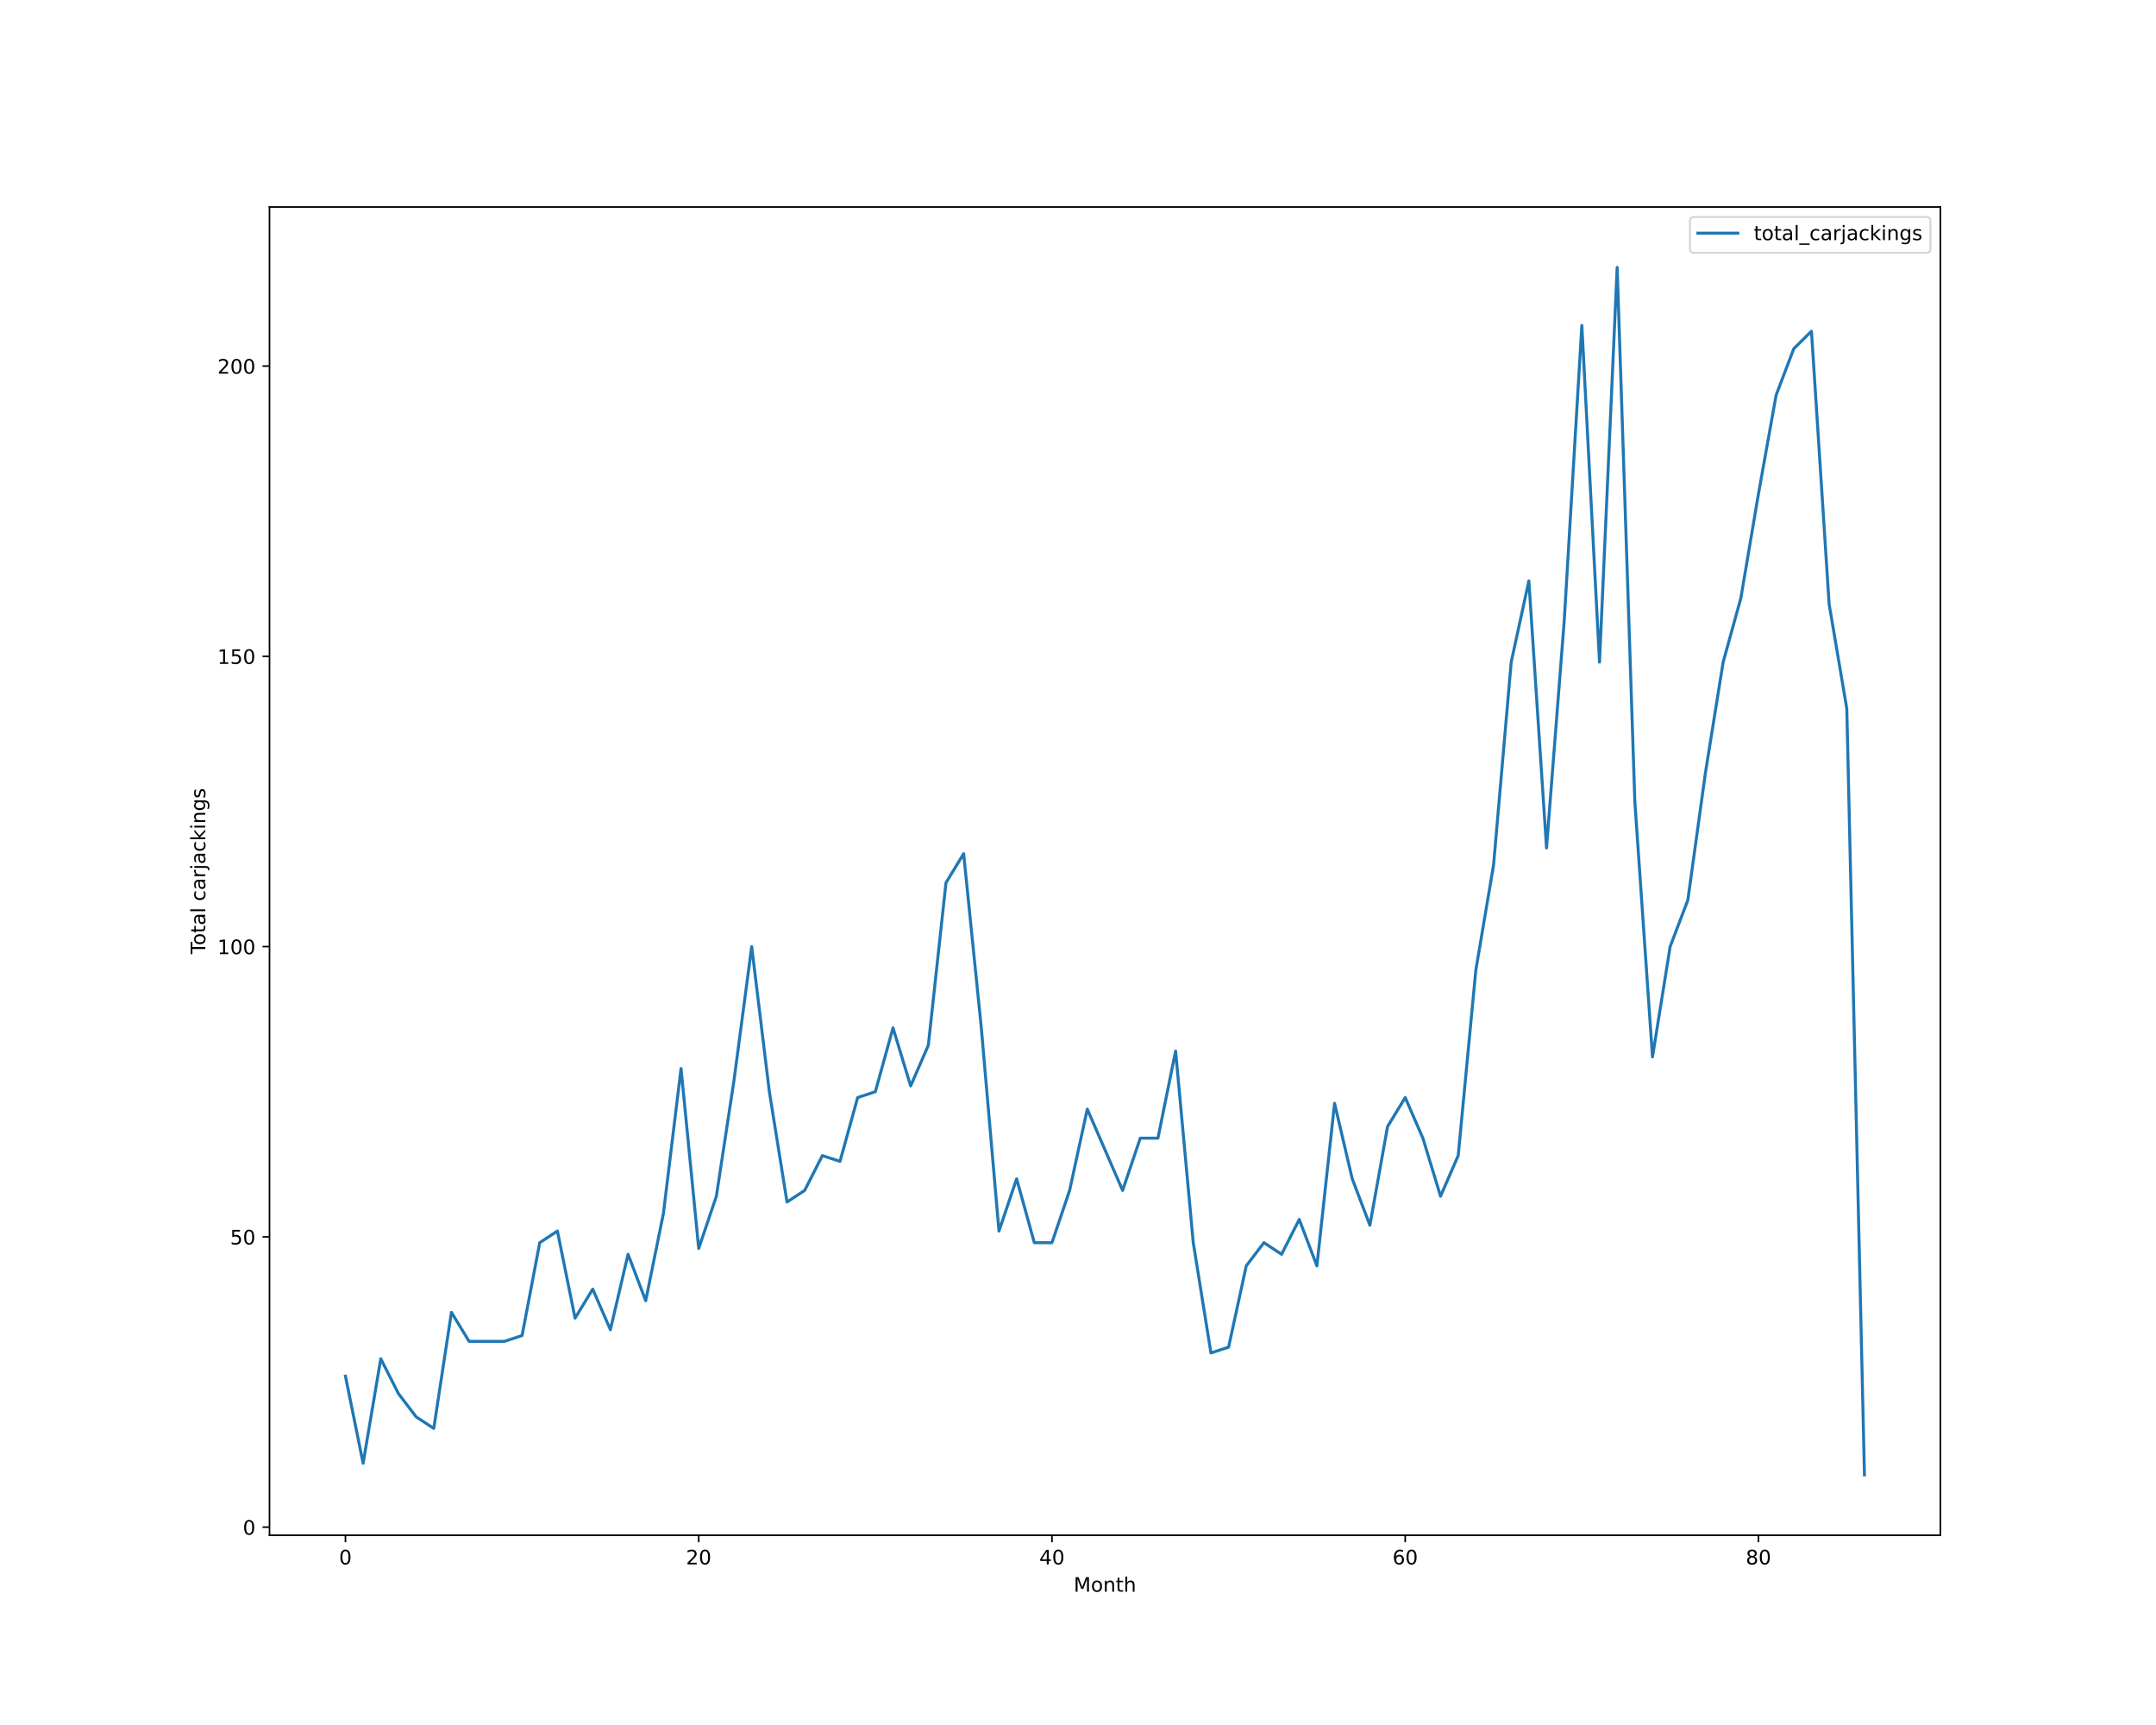
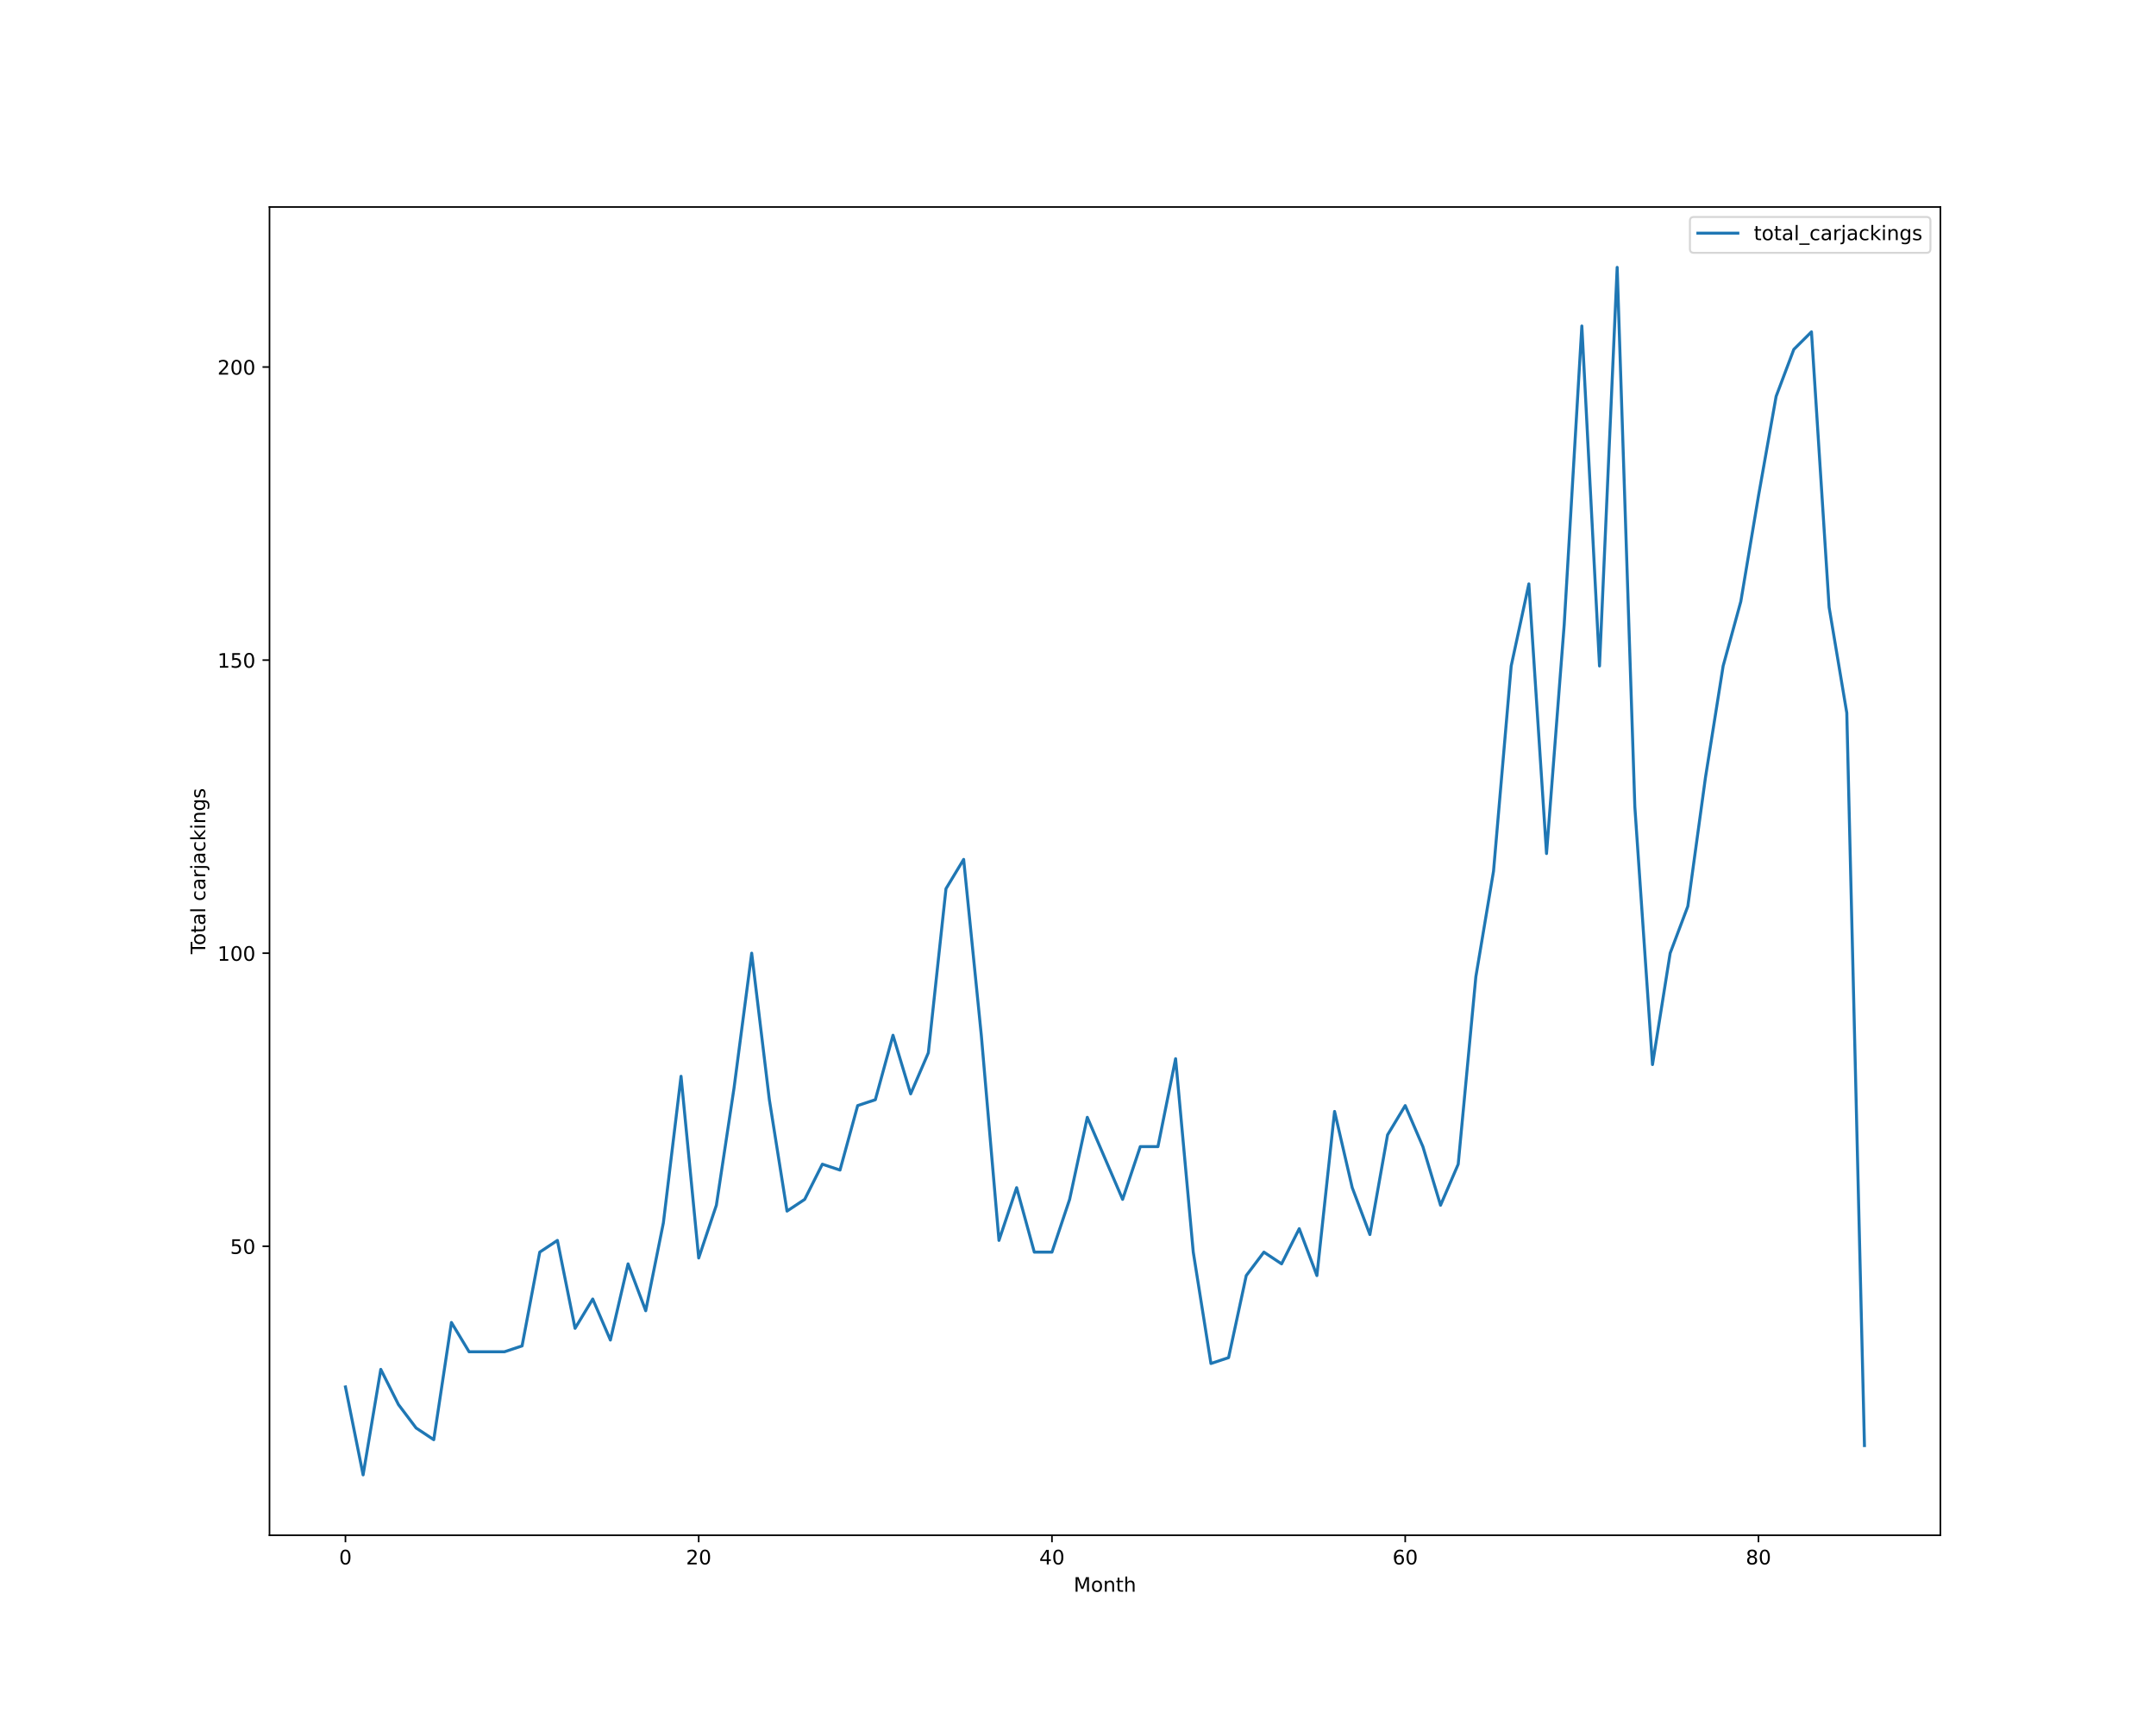
<svg xmlns="http://www.w3.org/2000/svg" xmlns:xlink="http://www.w3.org/1999/xlink" height="864pt" version="1.1" viewBox="0 0 1080 864" width="1080pt">
  <defs>
    <style type="text/css">*{stroke-linecap:butt;stroke-linejoin:round;}</style>
  </defs>
  <g id="figure_1">
    <g id="patch_1">
      <path d="M 0 864  L 1080 864  L 1080 0  L 0 0  z " style="fill:#ffffff;" />
    </g>
    <g id="axes_1">
      <g id="patch_2">
        <path d="M 135 768.96  L 972 768.96  L 972 103.68  L 135 103.68  z " style="fill:#ffffff;" />
      </g>
      <g id="matplotlib.axis_1">
        <g id="xtick_1">
          <g id="line2d_1">
            <defs>
-               <path d="M 0 0  L 0 3.5  " id="m1ea5993b55" style="stroke:#000000;stroke-width:0.8;" />
-             </defs>
-             <g>
-               <use style="stroke:#000000;stroke-width:0.8;" x="173.045" xlink:href="#m1ea5993b55" y="768.96" />
+               <path d="M 0 0  L 0 3.5  " id="m498ee25e01" style="stroke:#000000;stroke-width:0.8;" />
+             </defs>
+             <g>
+               <use style="stroke:#000000;stroke-width:0.8;" x="173.045" xlink:href="#m498ee25e01" y="768.96" />
            </g>
          </g>
          <g id="text_1">
            <g transform="translate(169.8642 783.5584)scale(0.1 -0.1)">
              <defs>
                <path d="M 2034 4250  Q 1547 4250 1301 3770  Q 1056 3291 1056 2328  Q 1056 1369 1301 889  Q 1547 409 2034 409  Q 2525 409 2770 889  Q 3016 1369 3016 2328  Q 3016 3291 2770 3770  Q 2525 4250 2034 4250  z M 2034 4750  Q 2819 4750 3233 4129  Q 3647 3509 3647 2328  Q 3647 1150 3233 529  Q 2819 -91 2034 -91  Q 1250 -91 836 529  Q 422 1150 422 2328  Q 422 3509 836 4129  Q 1250 4750 2034 4750  z " id="DejaVuSans-30" transform="scale(0.015625)" />
              </defs>
              <use xlink:href="#DejaVuSans-30" />
            </g>
          </g>
        </g>
        <g id="xtick_2">
          <g id="line2d_2">
            <g>
-               <use style="stroke:#000000;stroke-width:0.8;" x="350.001" xlink:href="#m1ea5993b55" y="768.96" />
+               <use style="stroke:#000000;stroke-width:0.8;" x="350.001" xlink:href="#m498ee25e01" y="768.96" />
            </g>
          </g>
          <g id="text_2">
            <g transform="translate(343.6386 783.5584)scale(0.1 -0.1)">
              <defs>
                <path d="M 1228 531  L 3431 531  L 3431 0  L 469 0  L 469 531  Q 828 903 1448 1529  Q 2069 2156 2228 2338  Q 2531 2678 2651 2914  Q 2772 3150 2772 3378  Q 2772 3750 2511 3984  Q 2250 4219 1831 4219  Q 1534 4219 1204 4116  Q 875 4013 500 3803  L 500 4441  Q 881 4594 1212 4672  Q 1544 4750 1819 4750  Q 2544 4750 2975 4387  Q 3406 4025 3406 3419  Q 3406 3131 3298 2873  Q 3191 2616 2906 2266  Q 2828 2175 2409 1742  Q 1991 1309 1228 531  z " id="DejaVuSans-32" transform="scale(0.015625)" />
              </defs>
              <use xlink:href="#DejaVuSans-32" />
              <use x="63.623" xlink:href="#DejaVuSans-30" />
            </g>
          </g>
        </g>
        <g id="xtick_3">
          <g id="line2d_3">
            <g>
-               <use style="stroke:#000000;stroke-width:0.8;" x="526.957" xlink:href="#m1ea5993b55" y="768.96" />
+               <use style="stroke:#000000;stroke-width:0.8;" x="526.957" xlink:href="#m498ee25e01" y="768.96" />
            </g>
          </g>
          <g id="text_3">
            <g transform="translate(520.5942 783.5584)scale(0.1 -0.1)">
              <defs>
                <path d="M 2419 4116  L 825 1625  L 2419 1625  L 2419 4116  z M 2253 4666  L 3047 4666  L 3047 1625  L 3713 1625  L 3713 1100  L 3047 1100  L 3047 0  L 2419 0  L 2419 1100  L 313 1100  L 313 1709  L 2253 4666  z " id="DejaVuSans-34" transform="scale(0.015625)" />
              </defs>
              <use xlink:href="#DejaVuSans-34" />
              <use x="63.623" xlink:href="#DejaVuSans-30" />
            </g>
          </g>
        </g>
        <g id="xtick_4">
          <g id="line2d_4">
            <g>
-               <use style="stroke:#000000;stroke-width:0.8;" x="703.912" xlink:href="#m1ea5993b55" y="768.96" />
+               <use style="stroke:#000000;stroke-width:0.8;" x="703.912" xlink:href="#m498ee25e01" y="768.96" />
            </g>
          </g>
          <g id="text_4">
            <g transform="translate(697.5498 783.5584)scale(0.1 -0.1)">
              <defs>
                <path d="M 2113 2584  Q 1688 2584 1439 2293  Q 1191 2003 1191 1497  Q 1191 994 1439 701  Q 1688 409 2113 409  Q 2538 409 2786 701  Q 3034 994 3034 1497  Q 3034 2003 2786 2293  Q 2538 2584 2113 2584  z M 3366 4563  L 3366 3988  Q 3128 4100 2886 4159  Q 2644 4219 2406 4219  Q 1781 4219 1451 3797  Q 1122 3375 1075 2522  Q 1259 2794 1537 2939  Q 1816 3084 2150 3084  Q 2853 3084 3261 2657  Q 3669 2231 3669 1497  Q 3669 778 3244 343  Q 2819 -91 2113 -91  Q 1303 -91 875 529  Q 447 1150 447 2328  Q 447 3434 972 4092  Q 1497 4750 2381 4750  Q 2619 4750 2861 4703  Q 3103 4656 3366 4563  z " id="DejaVuSans-36" transform="scale(0.015625)" />
              </defs>
              <use xlink:href="#DejaVuSans-36" />
              <use x="63.623" xlink:href="#DejaVuSans-30" />
            </g>
          </g>
        </g>
        <g id="xtick_5">
          <g id="line2d_5">
            <g>
-               <use style="stroke:#000000;stroke-width:0.8;" x="880.868" xlink:href="#m1ea5993b55" y="768.96" />
+               <use style="stroke:#000000;stroke-width:0.8;" x="880.868" xlink:href="#m498ee25e01" y="768.96" />
            </g>
          </g>
          <g id="text_5">
            <g transform="translate(874.5054 783.5584)scale(0.1 -0.1)">
              <defs>
                <path d="M 2034 2216  Q 1584 2216 1326 1975  Q 1069 1734 1069 1313  Q 1069 891 1326 650  Q 1584 409 2034 409  Q 2484 409 2743 651  Q 3003 894 3003 1313  Q 3003 1734 2745 1975  Q 2488 2216 2034 2216  z M 1403 2484  Q 997 2584 770 2862  Q 544 3141 544 3541  Q 544 4100 942 4425  Q 1341 4750 2034 4750  Q 2731 4750 3128 4425  Q 3525 4100 3525 3541  Q 3525 3141 3298 2862  Q 3072 2584 2669 2484  Q 3125 2378 3379 2068  Q 3634 1759 3634 1313  Q 3634 634 3220 271  Q 2806 -91 2034 -91  Q 1263 -91 848 271  Q 434 634 434 1313  Q 434 1759 690 2068  Q 947 2378 1403 2484  z M 1172 3481  Q 1172 3119 1398 2916  Q 1625 2713 2034 2713  Q 2441 2713 2670 2916  Q 2900 3119 2900 3481  Q 2900 3844 2670 4047  Q 2441 4250 2034 4250  Q 1625 4250 1398 4047  Q 1172 3844 1172 3481  z " id="DejaVuSans-38" transform="scale(0.015625)" />
              </defs>
              <use xlink:href="#DejaVuSans-38" />
              <use x="63.623" xlink:href="#DejaVuSans-30" />
            </g>
          </g>
        </g>
        <g id="text_6">
          <g transform="translate(537.8289 797.2366)scale(0.1 -0.1)">
            <defs>
              <path d="M 628 4666  L 1569 4666  L 2759 1491  L 3956 4666  L 4897 4666  L 4897 0  L 4281 0  L 4281 4097  L 3078 897  L 2444 897  L 1241 4097  L 1241 0  L 628 0  L 628 4666  z " id="DejaVuSans-4d" transform="scale(0.015625)" />
              <path d="M 1959 3097  Q 1497 3097 1228 2736  Q 959 2375 959 1747  Q 959 1119 1226 758  Q 1494 397 1959 397  Q 2419 397 2687 759  Q 2956 1122 2956 1747  Q 2956 2369 2687 2733  Q 2419 3097 1959 3097  z M 1959 3584  Q 2709 3584 3137 3096  Q 3566 2609 3566 1747  Q 3566 888 3137 398  Q 2709 -91 1959 -91  Q 1206 -91 779 398  Q 353 888 353 1747  Q 353 2609 779 3096  Q 1206 3584 1959 3584  z " id="DejaVuSans-6f" transform="scale(0.015625)" />
              <path d="M 3513 2113  L 3513 0  L 2938 0  L 2938 2094  Q 2938 2591 2744 2837  Q 2550 3084 2163 3084  Q 1697 3084 1428 2787  Q 1159 2491 1159 1978  L 1159 0  L 581 0  L 581 3500  L 1159 3500  L 1159 2956  Q 1366 3272 1645 3428  Q 1925 3584 2291 3584  Q 2894 3584 3203 3211  Q 3513 2838 3513 2113  z " id="DejaVuSans-6e" transform="scale(0.015625)" />
              <path d="M 1172 4494  L 1172 3500  L 2356 3500  L 2356 3053  L 1172 3053  L 1172 1153  Q 1172 725 1289 603  Q 1406 481 1766 481  L 2356 481  L 2356 0  L 1766 0  Q 1100 0 847 248  Q 594 497 594 1153  L 594 3053  L 172 3053  L 172 3500  L 594 3500  L 594 4494  L 1172 4494  z " id="DejaVuSans-74" transform="scale(0.015625)" />
              <path d="M 3513 2113  L 3513 0  L 2938 0  L 2938 2094  Q 2938 2591 2744 2837  Q 2550 3084 2163 3084  Q 1697 3084 1428 2787  Q 1159 2491 1159 1978  L 1159 0  L 581 0  L 581 4863  L 1159 4863  L 1159 2956  Q 1366 3272 1645 3428  Q 1925 3584 2291 3584  Q 2894 3584 3203 3211  Q 3513 2838 3513 2113  z " id="DejaVuSans-68" transform="scale(0.015625)" />
            </defs>
            <use xlink:href="#DejaVuSans-4d" />
            <use x="86.279" xlink:href="#DejaVuSans-6f" />
            <use x="147.461" xlink:href="#DejaVuSans-6e" />
            <use x="210.84" xlink:href="#DejaVuSans-74" />
            <use x="250.049" xlink:href="#DejaVuSans-68" />
          </g>
        </g>
      </g>
      <g id="matplotlib.axis_2">
        <g id="ytick_1">
          <g id="line2d_6">
            <defs>
-               <path d="M 0 0  L -3.5 0  " id="md36337d430" style="stroke:#000000;stroke-width:0.8;" />
-             </defs>
-             <g>
-               <use style="stroke:#000000;stroke-width:0.8;" x="135" xlink:href="#md36337d430" y="764.889" />
+               <path d="M 0 0  L -3.5 0  " id="m073fb8542b" style="stroke:#000000;stroke-width:0.8;" />
+             </defs>
+             <g>
+               <use style="stroke:#000000;stroke-width:0.8;" x="135" xlink:href="#m073fb8542b" y="624.219" />
            </g>
          </g>
          <g id="text_7">
-             <g transform="translate(121.6375 768.6884)scale(0.1 -0.1)">
-               <use xlink:href="#DejaVuSans-30" />
+             <g transform="translate(115.275 628.0182)scale(0.1 -0.1)">
+               <defs>
+                 <path d="M 691 4666  L 3169 4666  L 3169 4134  L 1269 4134  L 1269 2991  Q 1406 3038 1543 3061  Q 1681 3084 1819 3084  Q 2600 3084 3056 2656  Q 3513 2228 3513 1497  Q 3513 744 3044 326  Q 2575 -91 1722 -91  Q 1428 -91 1123 -41  Q 819 9 494 109  L 494 744  Q 775 591 1075 516  Q 1375 441 1709 441  Q 2250 441 2565 725  Q 2881 1009 2881 1497  Q 2881 1984 2565 2268  Q 2250 2553 1709 2553  Q 1456 2553 1204 2497  Q 953 2441 691 2322  L 691 4666  z " id="DejaVuSans-35" transform="scale(0.015625)" />
+               </defs>
+               <use xlink:href="#DejaVuSans-35" />
+               <use x="63.623" xlink:href="#DejaVuSans-30" />
            </g>
          </g>
        </g>
        <g id="ytick_2">
          <g id="line2d_7">
            <g>
-               <use style="stroke:#000000;stroke-width:0.8;" x="135" xlink:href="#md36337d430" y="619.505" />
+               <use style="stroke:#000000;stroke-width:0.8;" x="135" xlink:href="#m073fb8542b" y="477.423" />
            </g>
          </g>
          <g id="text_8">
-             <g transform="translate(115.275 623.3038)scale(0.1 -0.1)">
-               <defs>
-                 <path d="M 691 4666  L 3169 4666  L 3169 4134  L 1269 4134  L 1269 2991  Q 1406 3038 1543 3061  Q 1681 3084 1819 3084  Q 2600 3084 3056 2656  Q 3513 2228 3513 1497  Q 3513 744 3044 326  Q 2575 -91 1722 -91  Q 1428 -91 1123 -41  Q 819 9 494 109  L 494 744  Q 775 591 1075 516  Q 1375 441 1709 441  Q 2250 441 2565 725  Q 2881 1009 2881 1497  Q 2881 1984 2565 2268  Q 2250 2553 1709 2553  Q 1456 2553 1204 2497  Q 953 2441 691 2322  L 691 4666  z " id="DejaVuSans-35" transform="scale(0.015625)" />
-               </defs>
-               <use xlink:href="#DejaVuSans-35" />
-               <use x="63.623" xlink:href="#DejaVuSans-30" />
+             <g transform="translate(108.9125 481.2221)scale(0.1 -0.1)">
+               <defs>
+                 <path d="M 794 531  L 1825 531  L 1825 4091  L 703 3866  L 703 4441  L 1819 4666  L 2450 4666  L 2450 531  L 3481 531  L 3481 0  L 794 0  L 794 531  z " id="DejaVuSans-31" transform="scale(0.015625)" />
+               </defs>
+               <use xlink:href="#DejaVuSans-31" />
+               <use x="63.623" xlink:href="#DejaVuSans-30" />
+               <use x="127.246" xlink:href="#DejaVuSans-30" />
            </g>
          </g>
        </g>
        <g id="ytick_3">
          <g id="line2d_8">
            <g>
-               <use style="stroke:#000000;stroke-width:0.8;" x="135" xlink:href="#md36337d430" y="474.12" />
+               <use style="stroke:#000000;stroke-width:0.8;" x="135" xlink:href="#m073fb8542b" y="330.627" />
            </g>
          </g>
          <g id="text_9">
-             <g transform="translate(108.9125 477.9192)scale(0.1 -0.1)">
-               <defs>
-                 <path d="M 794 531  L 1825 531  L 1825 4091  L 703 3866  L 703 4441  L 1819 4666  L 2450 4666  L 2450 531  L 3481 531  L 3481 0  L 794 0  L 794 531  z " id="DejaVuSans-31" transform="scale(0.015625)" />
-               </defs>
-               <use xlink:href="#DejaVuSans-31" />
-               <use x="63.623" xlink:href="#DejaVuSans-30" />
-               <use x="127.246" xlink:href="#DejaVuSans-30" />
-             </g>
-           </g>
-         </g>
-         <g id="ytick_4">
-           <g id="line2d_9">
-             <g>
-               <use style="stroke:#000000;stroke-width:0.8;" x="135" xlink:href="#md36337d430" y="328.735" />
-             </g>
-           </g>
-           <g id="text_10">
-             <g transform="translate(108.9125 332.5346)scale(0.1 -0.1)">
+             <g transform="translate(108.9125 334.426)scale(0.1 -0.1)">
              <use xlink:href="#DejaVuSans-31" />
              <use x="63.623" xlink:href="#DejaVuSans-35" />
              <use x="127.246" xlink:href="#DejaVuSans-30" />
            </g>
          </g>
        </g>
-         <g id="ytick_5">
-           <g id="line2d_10">
-             <g>
-               <use style="stroke:#000000;stroke-width:0.8;" x="135" xlink:href="#md36337d430" y="183.351" />
-             </g>
-           </g>
-           <g id="text_11">
-             <g transform="translate(108.9125 187.15)scale(0.1 -0.1)">
+         <g id="ytick_4">
+           <g id="line2d_9">
+             <g>
+               <use style="stroke:#000000;stroke-width:0.8;" x="135" xlink:href="#m073fb8542b" y="183.831" />
+             </g>
+           </g>
+           <g id="text_10">
+             <g transform="translate(108.9125 187.6299)scale(0.1 -0.1)">
              <use xlink:href="#DejaVuSans-32" />
              <use x="63.623" xlink:href="#DejaVuSans-30" />
              <use x="127.246" xlink:href="#DejaVuSans-30" />
            </g>
          </g>
        </g>
-         <g id="text_12">
+         <g id="text_11">
          <g transform="translate(102.8328 477.8888)rotate(-90)scale(0.1 -0.1)">
            <defs>
              <path d="M -19 4666  L 3928 4666  L 3928 4134  L 2272 4134  L 2272 0  L 1638 0  L 1638 4134  L -19 4134  L -19 4666  z " id="DejaVuSans-54" transform="scale(0.015625)" />
              <path d="M 2194 1759  Q 1497 1759 1228 1600  Q 959 1441 959 1056  Q 959 750 1161 570  Q 1363 391 1709 391  Q 2188 391 2477 730  Q 2766 1069 2766 1631  L 2766 1759  L 2194 1759  z M 3341 1997  L 3341 0  L 2766 0  L 2766 531  Q 2569 213 2275 61  Q 1981 -91 1556 -91  Q 1019 -91 701 211  Q 384 513 384 1019  Q 384 1609 779 1909  Q 1175 2209 1959 2209  L 2766 2209  L 2766 2266  Q 2766 2663 2505 2880  Q 2244 3097 1772 3097  Q 1472 3097 1187 3025  Q 903 2953 641 2809  L 641 3341  Q 956 3463 1253 3523  Q 1550 3584 1831 3584  Q 2591 3584 2966 3190  Q 3341 2797 3341 1997  z " id="DejaVuSans-61" transform="scale(0.015625)" />
              <path d="M 603 4863  L 1178 4863  L 1178 0  L 603 0  L 603 4863  z " id="DejaVuSans-6c" transform="scale(0.015625)" />
              <path id="DejaVuSans-20" transform="scale(0.015625)" />
              <path d="M 3122 3366  L 3122 2828  Q 2878 2963 2633 3030  Q 2388 3097 2138 3097  Q 1578 3097 1268 2742  Q 959 2388 959 1747  Q 959 1106 1268 751  Q 1578 397 2138 397  Q 2388 397 2633 464  Q 2878 531 3122 666  L 3122 134  Q 2881 22 2623 -34  Q 2366 -91 2075 -91  Q 1284 -91 818 406  Q 353 903 353 1747  Q 353 2603 823 3093  Q 1294 3584 2113 3584  Q 2378 3584 2631 3529  Q 2884 3475 3122 3366  z " id="DejaVuSans-63" transform="scale(0.015625)" />
              <path d="M 2631 2963  Q 2534 3019 2420 3045  Q 2306 3072 2169 3072  Q 1681 3072 1420 2755  Q 1159 2438 1159 1844  L 1159 0  L 581 0  L 581 3500  L 1159 3500  L 1159 2956  Q 1341 3275 1631 3429  Q 1922 3584 2338 3584  Q 2397 3584 2469 3576  Q 2541 3569 2628 3553  L 2631 2963  z " id="DejaVuSans-72" transform="scale(0.015625)" />
              <path d="M 603 3500  L 1178 3500  L 1178 -63  Q 1178 -731 923 -1031  Q 669 -1331 103 -1331  L -116 -1331  L -116 -844  L 38 -844  Q 366 -844 484 -692  Q 603 -541 603 -63  L 603 3500  z M 603 4863  L 1178 4863  L 1178 4134  L 603 4134  L 603 4863  z " id="DejaVuSans-6a" transform="scale(0.015625)" />
              <path d="M 581 4863  L 1159 4863  L 1159 1991  L 2875 3500  L 3609 3500  L 1753 1863  L 3688 0  L 2938 0  L 1159 1709  L 1159 0  L 581 0  L 581 4863  z " id="DejaVuSans-6b" transform="scale(0.015625)" />
              <path d="M 603 3500  L 1178 3500  L 1178 0  L 603 0  L 603 3500  z M 603 4863  L 1178 4863  L 1178 4134  L 603 4134  L 603 4863  z " id="DejaVuSans-69" transform="scale(0.015625)" />
              <path d="M 2906 1791  Q 2906 2416 2648 2759  Q 2391 3103 1925 3103  Q 1463 3103 1205 2759  Q 947 2416 947 1791  Q 947 1169 1205 825  Q 1463 481 1925 481  Q 2391 481 2648 825  Q 2906 1169 2906 1791  z M 3481 434  Q 3481 -459 3084 -895  Q 2688 -1331 1869 -1331  Q 1566 -1331 1297 -1286  Q 1028 -1241 775 -1147  L 775 -588  Q 1028 -725 1275 -790  Q 1522 -856 1778 -856  Q 2344 -856 2625 -561  Q 2906 -266 2906 331  L 2906 616  Q 2728 306 2450 153  Q 2172 0 1784 0  Q 1141 0 747 490  Q 353 981 353 1791  Q 353 2603 747 3093  Q 1141 3584 1784 3584  Q 2172 3584 2450 3431  Q 2728 3278 2906 2969  L 2906 3500  L 3481 3500  L 3481 434  z " id="DejaVuSans-67" transform="scale(0.015625)" />
              <path d="M 2834 3397  L 2834 2853  Q 2591 2978 2328 3040  Q 2066 3103 1784 3103  Q 1356 3103 1142 2972  Q 928 2841 928 2578  Q 928 2378 1081 2264  Q 1234 2150 1697 2047  L 1894 2003  Q 2506 1872 2764 1633  Q 3022 1394 3022 966  Q 3022 478 2636 193  Q 2250 -91 1575 -91  Q 1294 -91 989 -36  Q 684 19 347 128  L 347 722  Q 666 556 975 473  Q 1284 391 1588 391  Q 1994 391 2212 530  Q 2431 669 2431 922  Q 2431 1156 2273 1281  Q 2116 1406 1581 1522  L 1381 1569  Q 847 1681 609 1914  Q 372 2147 372 2553  Q 372 3047 722 3315  Q 1072 3584 1716 3584  Q 2034 3584 2315 3537  Q 2597 3491 2834 3397  z " id="DejaVuSans-73" transform="scale(0.015625)" />
            </defs>
            <use xlink:href="#DejaVuSans-54" />
            <use x="44.084" xlink:href="#DejaVuSans-6f" />
            <use x="105.266" xlink:href="#DejaVuSans-74" />
            <use x="144.475" xlink:href="#DejaVuSans-61" />
            <use x="205.754" xlink:href="#DejaVuSans-6c" />
            <use x="233.537" xlink:href="#DejaVuSans-20" />
            <use x="265.324" xlink:href="#DejaVuSans-63" />
            <use x="320.305" xlink:href="#DejaVuSans-61" />
            <use x="381.584" xlink:href="#DejaVuSans-72" />
            <use x="422.697" xlink:href="#DejaVuSans-6a" />
            <use x="450.48" xlink:href="#DejaVuSans-61" />
            <use x="511.76" xlink:href="#DejaVuSans-63" />
            <use x="566.74" xlink:href="#DejaVuSans-6b" />
            <use x="624.65" xlink:href="#DejaVuSans-69" />
            <use x="652.434" xlink:href="#DejaVuSans-6e" />
            <use x="715.812" xlink:href="#DejaVuSans-67" />
            <use x="779.289" xlink:href="#DejaVuSans-73" />
          </g>
        </g>
      </g>
-       <g id="line2d_11">
-         <path clip-path="url(#pf03363aedd)" d="M 173.045 689.289  L 181.893 732.905  L 190.741 680.566  L 199.589 698.012  L 208.437 709.643  L 217.284 715.458  L 226.132 657.305  L 234.98 671.843  L 243.828 671.843  L 252.675 671.843  L 261.523 668.935  L 270.371 622.412  L 279.219 616.597  L 288.067 660.212  L 296.914 645.674  L 305.762 666.028  L 314.61 628.228  L 323.458 651.489  L 332.305 607.874  L 341.153 535.182  L 350.001 625.32  L 358.849 599.151  L 367.697 540.997  L 376.544 474.12  L 385.392 546.812  L 394.24 602.058  L 403.088 596.243  L 411.936 578.797  L 420.783 581.705  L 429.631 549.72  L 438.479 546.812  L 447.327 514.828  L 456.174 543.905  L 465.022 523.551  L 473.87 442.135  L 482.718 427.597  L 491.566 514.828  L 500.413 616.597  L 509.261 590.428  L 518.109 622.412  L 526.957 622.412  L 535.804 596.243  L 544.652 555.535  L 553.5 575.889  L 562.348 596.243  L 571.196 570.074  L 580.043 570.074  L 588.891 526.458  L 597.739 622.412  L 606.587 677.658  L 615.434 674.751  L 624.282 634.043  L 633.13 622.412  L 641.978 628.228  L 650.826 610.782  L 659.673 634.043  L 668.521 552.628  L 677.369 590.428  L 686.217 613.689  L 695.064 564.258  L 703.912 549.72  L 712.76 570.074  L 721.608 599.151  L 730.456 578.797  L 739.303 485.751  L 748.151 433.412  L 756.999 331.643  L 765.847 290.935  L 774.695 424.689  L 783.542 311.289  L 792.39 162.997  L 801.238 331.643  L 810.086 133.92  L 818.933 401.428  L 827.781 529.366  L 836.629 474.12  L 845.477 450.858  L 854.325 386.889  L 863.172 331.643  L 872.02 299.658  L 880.868 247.32  L 889.716 197.889  L 898.563 174.628  L 907.411 165.905  L 916.259 302.566  L 925.107 354.905  L 933.955 738.72  " style="fill:none;stroke:#1f77b4;stroke-linecap:square;stroke-width:1.5;" />
+       <g id="line2d_10">
+         <path clip-path="url(#p7129a3a720)" d="M 173.045 694.681  L 181.893 738.72  L 190.741 685.873  L 199.589 703.489  L 208.437 715.233  L 217.284 721.104  L 226.132 662.386  L 234.98 677.066  L 243.828 677.066  L 252.675 677.066  L 261.523 674.13  L 270.371 627.155  L 279.219 621.283  L 288.067 665.322  L 296.914 650.642  L 305.762 671.194  L 314.61 633.027  L 323.458 656.514  L 332.305 612.475  L 341.153 539.077  L 350.001 630.091  L 358.849 603.668  L 367.697 544.949  L 376.544 477.423  L 385.392 550.821  L 394.24 606.603  L 403.088 600.732  L 411.936 583.116  L 420.783 586.052  L 429.631 553.757  L 438.479 550.821  L 447.327 518.526  L 456.174 547.885  L 465.022 527.334  L 473.87 445.128  L 482.718 430.448  L 491.566 518.526  L 500.413 621.283  L 509.261 594.86  L 518.109 627.155  L 526.957 627.155  L 535.804 600.732  L 544.652 559.629  L 553.5 580.18  L 562.348 600.732  L 571.196 574.308  L 580.043 574.308  L 588.891 530.27  L 597.739 627.155  L 606.587 682.937  L 615.434 680.002  L 624.282 638.899  L 633.13 627.155  L 641.978 633.027  L 650.826 615.411  L 659.673 638.899  L 668.521 556.693  L 677.369 594.86  L 686.217 618.347  L 695.064 568.437  L 703.912 553.757  L 712.76 574.308  L 721.608 603.668  L 730.456 583.116  L 739.303 489.167  L 748.151 436.32  L 756.999 333.563  L 765.847 292.46  L 774.695 427.512  L 783.542 313.011  L 792.39 163.279  L 801.238 333.563  L 810.086 133.92  L 818.933 404.025  L 827.781 533.205  L 836.629 477.423  L 845.477 453.936  L 854.325 389.345  L 863.172 333.563  L 872.02 301.268  L 880.868 248.421  L 889.716 198.51  L 898.563 175.023  L 907.411 166.215  L 916.259 304.203  L 925.107 357.05  L 933.955 724.04  " style="fill:none;stroke:#1f77b4;stroke-linecap:square;stroke-width:1.5;" />
      </g>
      <g id="patch_3">
        <path d="M 135 768.96  L 135 103.68  " style="fill:none;stroke:#000000;stroke-linecap:square;stroke-linejoin:miter;stroke-width:0.8;" />
      </g>
      <g id="patch_4">
        <path d="M 972 768.96  L 972 103.68  " style="fill:none;stroke:#000000;stroke-linecap:square;stroke-linejoin:miter;stroke-width:0.8;" />
      </g>
      <g id="patch_5">
        <path d="M 135 768.96  L 972 768.96  " style="fill:none;stroke:#000000;stroke-linecap:square;stroke-linejoin:miter;stroke-width:0.8;" />
      </g>
      <g id="patch_6">
        <path d="M 135 103.68  L 972 103.68  " style="fill:none;stroke:#000000;stroke-linecap:square;stroke-linejoin:miter;stroke-width:0.8;" />
      </g>
      <g id="legend_1">
        <g id="patch_7">
          <path d="M 848.528 126.636  L 965 126.636  Q 967 126.636 967 124.636  L 967 110.68  Q 967 108.68 965 108.68  L 848.528 108.68  Q 846.528 108.68 846.528 110.68  L 846.528 124.636  Q 846.528 126.636 848.528 126.636  z " style="fill:#ffffff;opacity:0.8;stroke:#cccccc;stroke-linejoin:miter;" />
        </g>
-         <g id="line2d_12">
+         <g id="line2d_11">
          <path d="M 850.528 116.778  L 870.528 116.778  " style="fill:none;stroke:#1f77b4;stroke-linecap:square;stroke-width:1.5;" />
        </g>
-         <g id="line2d_13" />
-         <g id="text_13">
+         <g id="line2d_12" />
+         <g id="text_12">
          <g transform="translate(878.5281 120.2784)scale(0.1 -0.1)">
            <defs>
              <path d="M 3263 -1063  L 3263 -1509  L -63 -1509  L -63 -1063  L 3263 -1063  z " id="DejaVuSans-5f" transform="scale(0.015625)" />
            </defs>
            <use xlink:href="#DejaVuSans-74" />
            <use x="39.209" xlink:href="#DejaVuSans-6f" />
            <use x="100.391" xlink:href="#DejaVuSans-74" />
            <use x="139.6" xlink:href="#DejaVuSans-61" />
            <use x="200.879" xlink:href="#DejaVuSans-6c" />
            <use x="228.662" xlink:href="#DejaVuSans-5f" />
            <use x="278.662" xlink:href="#DejaVuSans-63" />
            <use x="333.643" xlink:href="#DejaVuSans-61" />
            <use x="394.922" xlink:href="#DejaVuSans-72" />
            <use x="436.035" xlink:href="#DejaVuSans-6a" />
            <use x="463.818" xlink:href="#DejaVuSans-61" />
            <use x="525.098" xlink:href="#DejaVuSans-63" />
            <use x="580.078" xlink:href="#DejaVuSans-6b" />
            <use x="637.988" xlink:href="#DejaVuSans-69" />
            <use x="665.771" xlink:href="#DejaVuSans-6e" />
            <use x="729.15" xlink:href="#DejaVuSans-67" />
            <use x="792.627" xlink:href="#DejaVuSans-73" />
          </g>
        </g>
      </g>
    </g>
  </g>
  <defs>
-     <clipPath id="pf03363aedd">
+     <clipPath id="p7129a3a720">
      <rect height="665.28" width="837" x="135" y="103.68" />
    </clipPath>
  </defs>
</svg>
